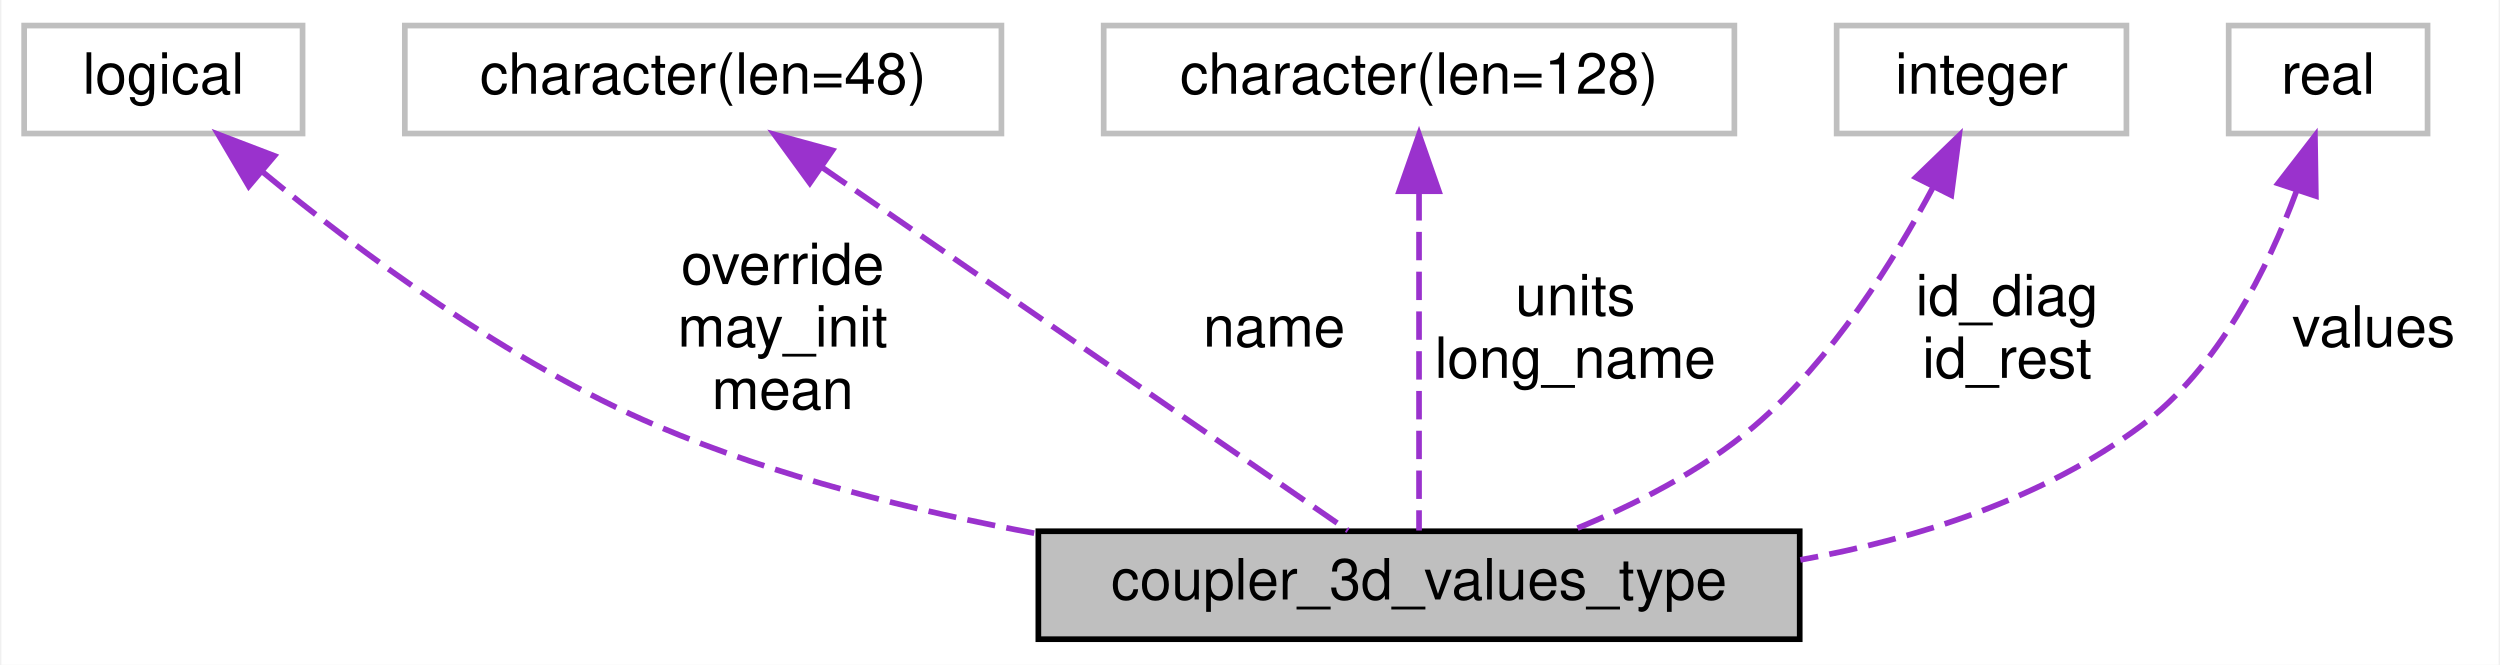
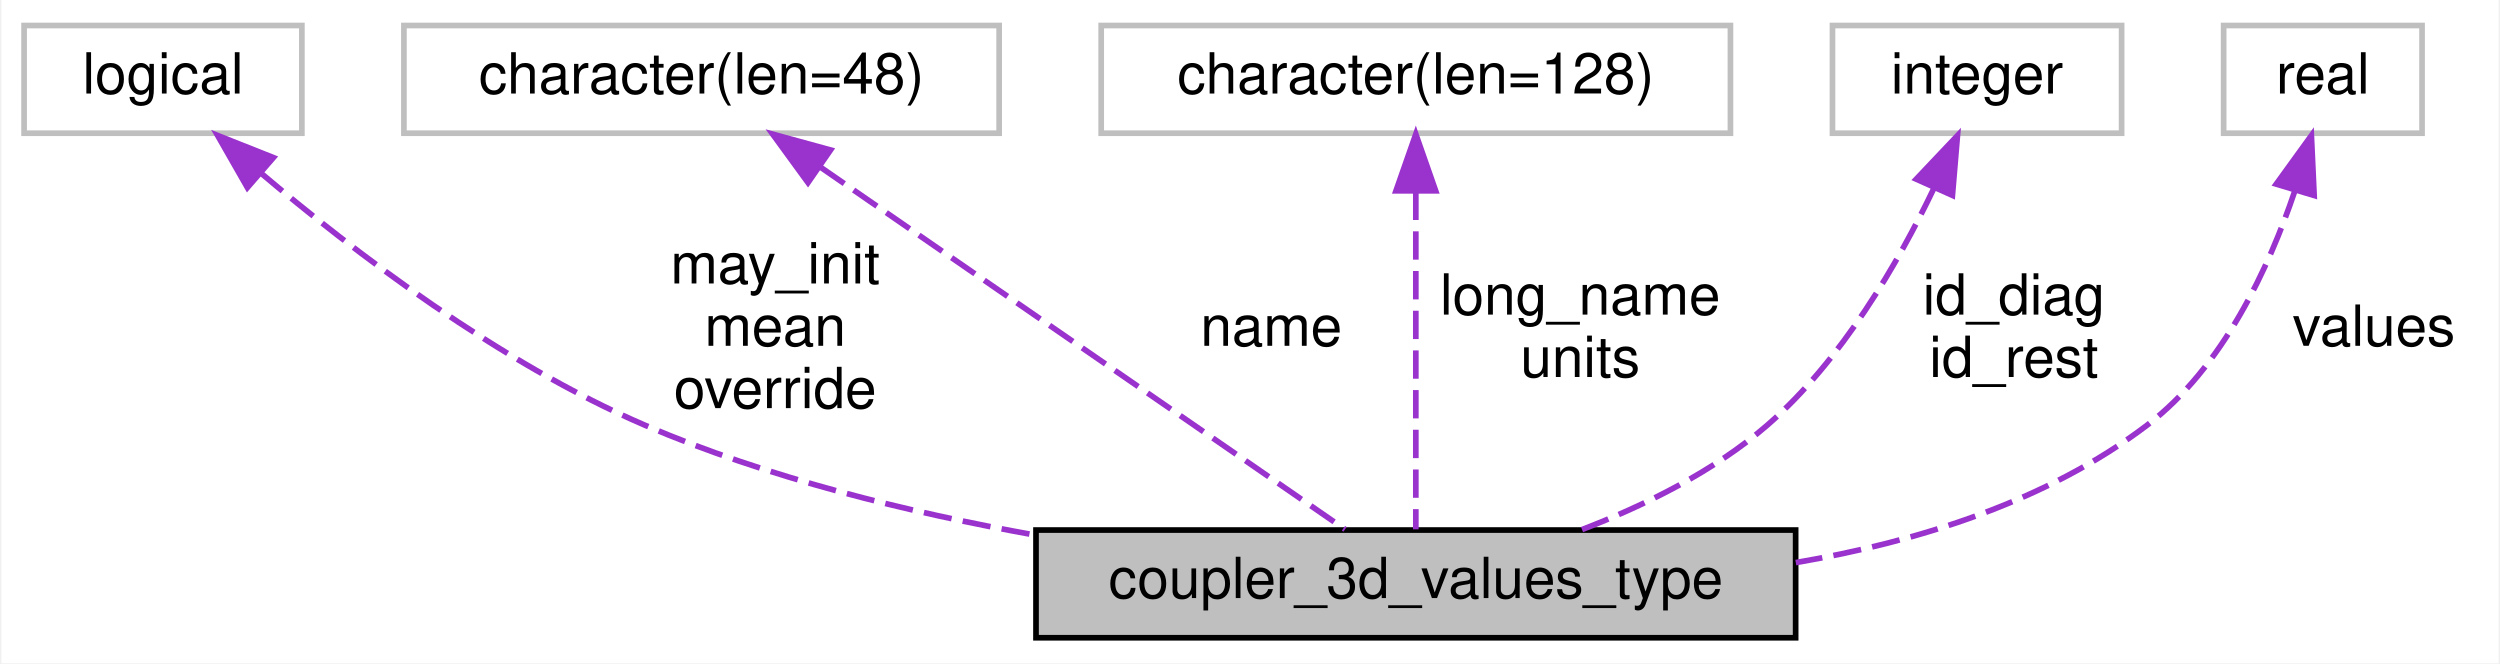
- <svg xmlns="http://www.w3.org/2000/svg" xmlns:xlink="http://www.w3.org/1999/xlink" width="440pt" height="117pt" viewBox="0.00 0.00 439.50 117.00">
+ <svg xmlns="http://www.w3.org/2000/svg" xmlns:xlink="http://www.w3.org/1999/xlink" width="441pt" height="117pt" viewBox="0.00 0.00 440.50 117.00">
  <g id="graph0" class="graph" transform="scale(1 1) rotate(0) translate(4 113)">
-     <polygon fill="white" stroke="transparent" points="-4,4 -4,-113 435.5,-113 435.5,4 -4,4" />
+     <polygon fill="white" stroke="transparent" points="-4,4 -4,-113 436.5,-113 436.5,4 -4,4" />
    <g id="node1" class="node">
      <g id="a_node1">
        <a xlink:title="Coupler data for 3D values.">
          <polygon fill="#bfbfbf" stroke="black" points="178.5,-0.5 178.5,-19.5 312.5,-19.5 312.5,-0.5 178.5,-0.5" />
          <text text-anchor="middle" x="245.5" y="-7.5" font-family="Helvetica,sans-Serif" font-size="10.00">coupler_3d_values_type</text>
        </a>
      </g>
    </g>
    <g id="node2" class="node">
      <g id="a_node2">
        <a xlink:title=" ">
          <polygon fill="white" stroke="#bfbfbf" points="0,-89.5 0,-108.5 49,-108.5 49,-89.5 0,-89.5" />
          <text text-anchor="middle" x="24.5" y="-96.5" font-family="Helvetica,sans-Serif" font-size="10.00">logical</text>
        </a>
      </g>
    </g>
    <g id="edge1" class="edge">
-       <path fill="none" stroke="#9a32cd" stroke-dasharray="5,2" d="M41.95,-82.76C58.66,-68.97 85.18,-49.17 111.5,-38 132.47,-29.1 156.56,-23.08 178.48,-19.03" />
-       <polygon fill="#9a32cd" stroke="#9a32cd" points="39.53,-80.22 34.15,-89.35 44.05,-85.57 39.53,-80.22" />
-       <text text-anchor="middle" x="133.5" y="-63" font-family="Helvetica,sans-Serif" font-size="10.00"> override</text>
-       <text text-anchor="middle" x="133.5" y="-52" font-family="Helvetica,sans-Serif" font-size="10.00">may_init</text>
-       <text text-anchor="middle" x="133.5" y="-41" font-family="Helvetica,sans-Serif" font-size="10.00">mean</text>
+       <path fill="none" stroke="#9a32cd" stroke-dasharray="5,2" d="M41.74,-82.5C58.04,-68.7 83.77,-49.04 109.5,-38 131.07,-28.75 155.94,-22.62 178.46,-18.59" />
+       <polygon fill="#9a32cd" stroke="#9a32cd" points="39.39,-79.91 34.13,-89.11 43.98,-85.2 39.39,-79.91" />
+       <text text-anchor="middle" x="132.5" y="-63" font-family="Helvetica,sans-Serif" font-size="10.00"> may_init</text>
+       <text text-anchor="middle" x="132.5" y="-52" font-family="Helvetica,sans-Serif" font-size="10.00">mean</text>
+       <text text-anchor="middle" x="132.5" y="-41" font-family="Helvetica,sans-Serif" font-size="10.00">override</text>
    </g>
    <g id="node3" class="node">
      <g id="a_node3">
        <a xlink:title=" ">
          <polygon fill="white" stroke="#bfbfbf" points="67,-89.5 67,-108.5 172,-108.5 172,-89.5 67,-89.5" />
          <text text-anchor="middle" x="119.5" y="-96.5" font-family="Helvetica,sans-Serif" font-size="10.00">character(len=48)</text>
        </a>
      </g>
    </g>
    <g id="edge2" class="edge">
      <path fill="none" stroke="#9a32cd" stroke-dasharray="5,2" d="M140.57,-83.45C166.99,-65.21 211.44,-34.52 233.01,-19.62" />
      <polygon fill="#9a32cd" stroke="#9a32cd" points="138.28,-80.78 132.04,-89.34 142.26,-86.54 138.28,-80.78" />
      <text text-anchor="middle" x="220" y="-52" font-family="Helvetica,sans-Serif" font-size="10.00"> name</text>
    </g>
    <g id="node4" class="node">
      <g id="a_node4">
        <a xlink:title=" ">
          <polygon fill="white" stroke="#bfbfbf" points="190,-89.5 190,-108.5 301,-108.5 301,-89.5 190,-89.5" />
          <text text-anchor="middle" x="245.5" y="-96.5" font-family="Helvetica,sans-Serif" font-size="10.00">character(len=128)</text>
        </a>
      </g>
    </g>
    <g id="edge3" class="edge">
      <path fill="none" stroke="#9a32cd" stroke-dasharray="5,2" d="M245.5,-79.19C245.5,-60.74 245.5,-33.41 245.5,-19.62" />
      <polygon fill="#9a32cd" stroke="#9a32cd" points="242,-79.34 245.5,-89.34 249,-79.34 242,-79.34" />
-       <text text-anchor="middle" x="273" y="-57.5" font-family="Helvetica,sans-Serif" font-size="10.00"> units</text>
-       <text text-anchor="middle" x="273" y="-46.5" font-family="Helvetica,sans-Serif" font-size="10.00">long_name</text>
+       <text text-anchor="middle" x="274.5" y="-57.5" font-family="Helvetica,sans-Serif" font-size="10.00"> long_name</text>
+       <text text-anchor="middle" x="274.5" y="-46.5" font-family="Helvetica,sans-Serif" font-size="10.00">units</text>
    </g>
    <g id="node5" class="node">
      <g id="a_node5">
        <a xlink:title=" ">
          <polygon fill="white" stroke="#bfbfbf" points="319,-89.5 319,-108.5 370,-108.5 370,-89.5 319,-89.5" />
          <text text-anchor="middle" x="344.5" y="-96.5" font-family="Helvetica,sans-Serif" font-size="10.00">integer</text>
        </a>
      </g>
    </g>
    <g id="edge4" class="edge">
-       <path fill="none" stroke="#9a32cd" stroke-dasharray="5,2" d="M336.03,-80.16C329.07,-67.08 318.17,-49.65 304.5,-38 295.16,-30.03 283.07,-23.96 272.28,-19.6" />
-       <polygon fill="#9a32cd" stroke="#9a32cd" points="332.93,-81.78 340.55,-89.14 339.18,-78.64 332.93,-81.78" />
-       <text text-anchor="middle" x="349" y="-57.5" font-family="Helvetica,sans-Serif" font-size="10.00"> id_diag</text>
-       <text text-anchor="middle" x="349" y="-46.5" font-family="Helvetica,sans-Serif" font-size="10.00">id_rest</text>
+       <path fill="none" stroke="#9a32cd" stroke-dasharray="5,2" d="M336.84,-79.68C330.58,-66.61 320.63,-49.39 307.5,-38 298.1,-29.85 285.85,-23.82 274.73,-19.55" />
+       <polygon fill="#9a32cd" stroke="#9a32cd" points="333.77,-81.4 341.05,-89.09 340.16,-78.53 333.77,-81.4" />
+       <text text-anchor="middle" x="351" y="-57.5" font-family="Helvetica,sans-Serif" font-size="10.00"> id_diag</text>
+       <text text-anchor="middle" x="351" y="-46.5" font-family="Helvetica,sans-Serif" font-size="10.00">id_rest</text>
    </g>
    <g id="node6" class="node">
      <g id="a_node6">
        <a xlink:title=" ">
          <polygon fill="white" stroke="#bfbfbf" points="388,-89.5 388,-108.5 423,-108.5 423,-89.5 388,-89.5" />
          <text text-anchor="middle" x="405.5" y="-96.5" font-family="Helvetica,sans-Serif" font-size="10.00">real</text>
        </a>
      </g>
    </g>
    <g id="edge5" class="edge">
-       <path fill="none" stroke="#9a32cd" stroke-dasharray="5,2" d="M399.93,-79.35C394.92,-65.82 386.21,-48.18 372.5,-38 355.31,-25.23 333.39,-18.22 312.61,-14.46" />
-       <polygon fill="#9a32cd" stroke="#9a32cd" points="396.69,-80.71 403.18,-89.09 403.34,-78.5 396.69,-80.71" />
-       <text text-anchor="middle" x="413.5" y="-52" font-family="Helvetica,sans-Serif" font-size="10.00"> values</text>
+       <path fill="none" stroke="#9a32cd" stroke-dasharray="5,2" d="M400.57,-79.35C396.02,-65.83 387.9,-48.19 374.5,-38 356.83,-24.57 334.03,-17.44 312.53,-13.76" />
+       <polygon fill="#9a32cd" stroke="#9a32cd" points="397.27,-80.52 403.48,-89.1 403.97,-78.51 397.27,-80.52" />
+       <text text-anchor="middle" x="414.5" y="-52" font-family="Helvetica,sans-Serif" font-size="10.00"> values</text>
    </g>
  </g>
</svg>
